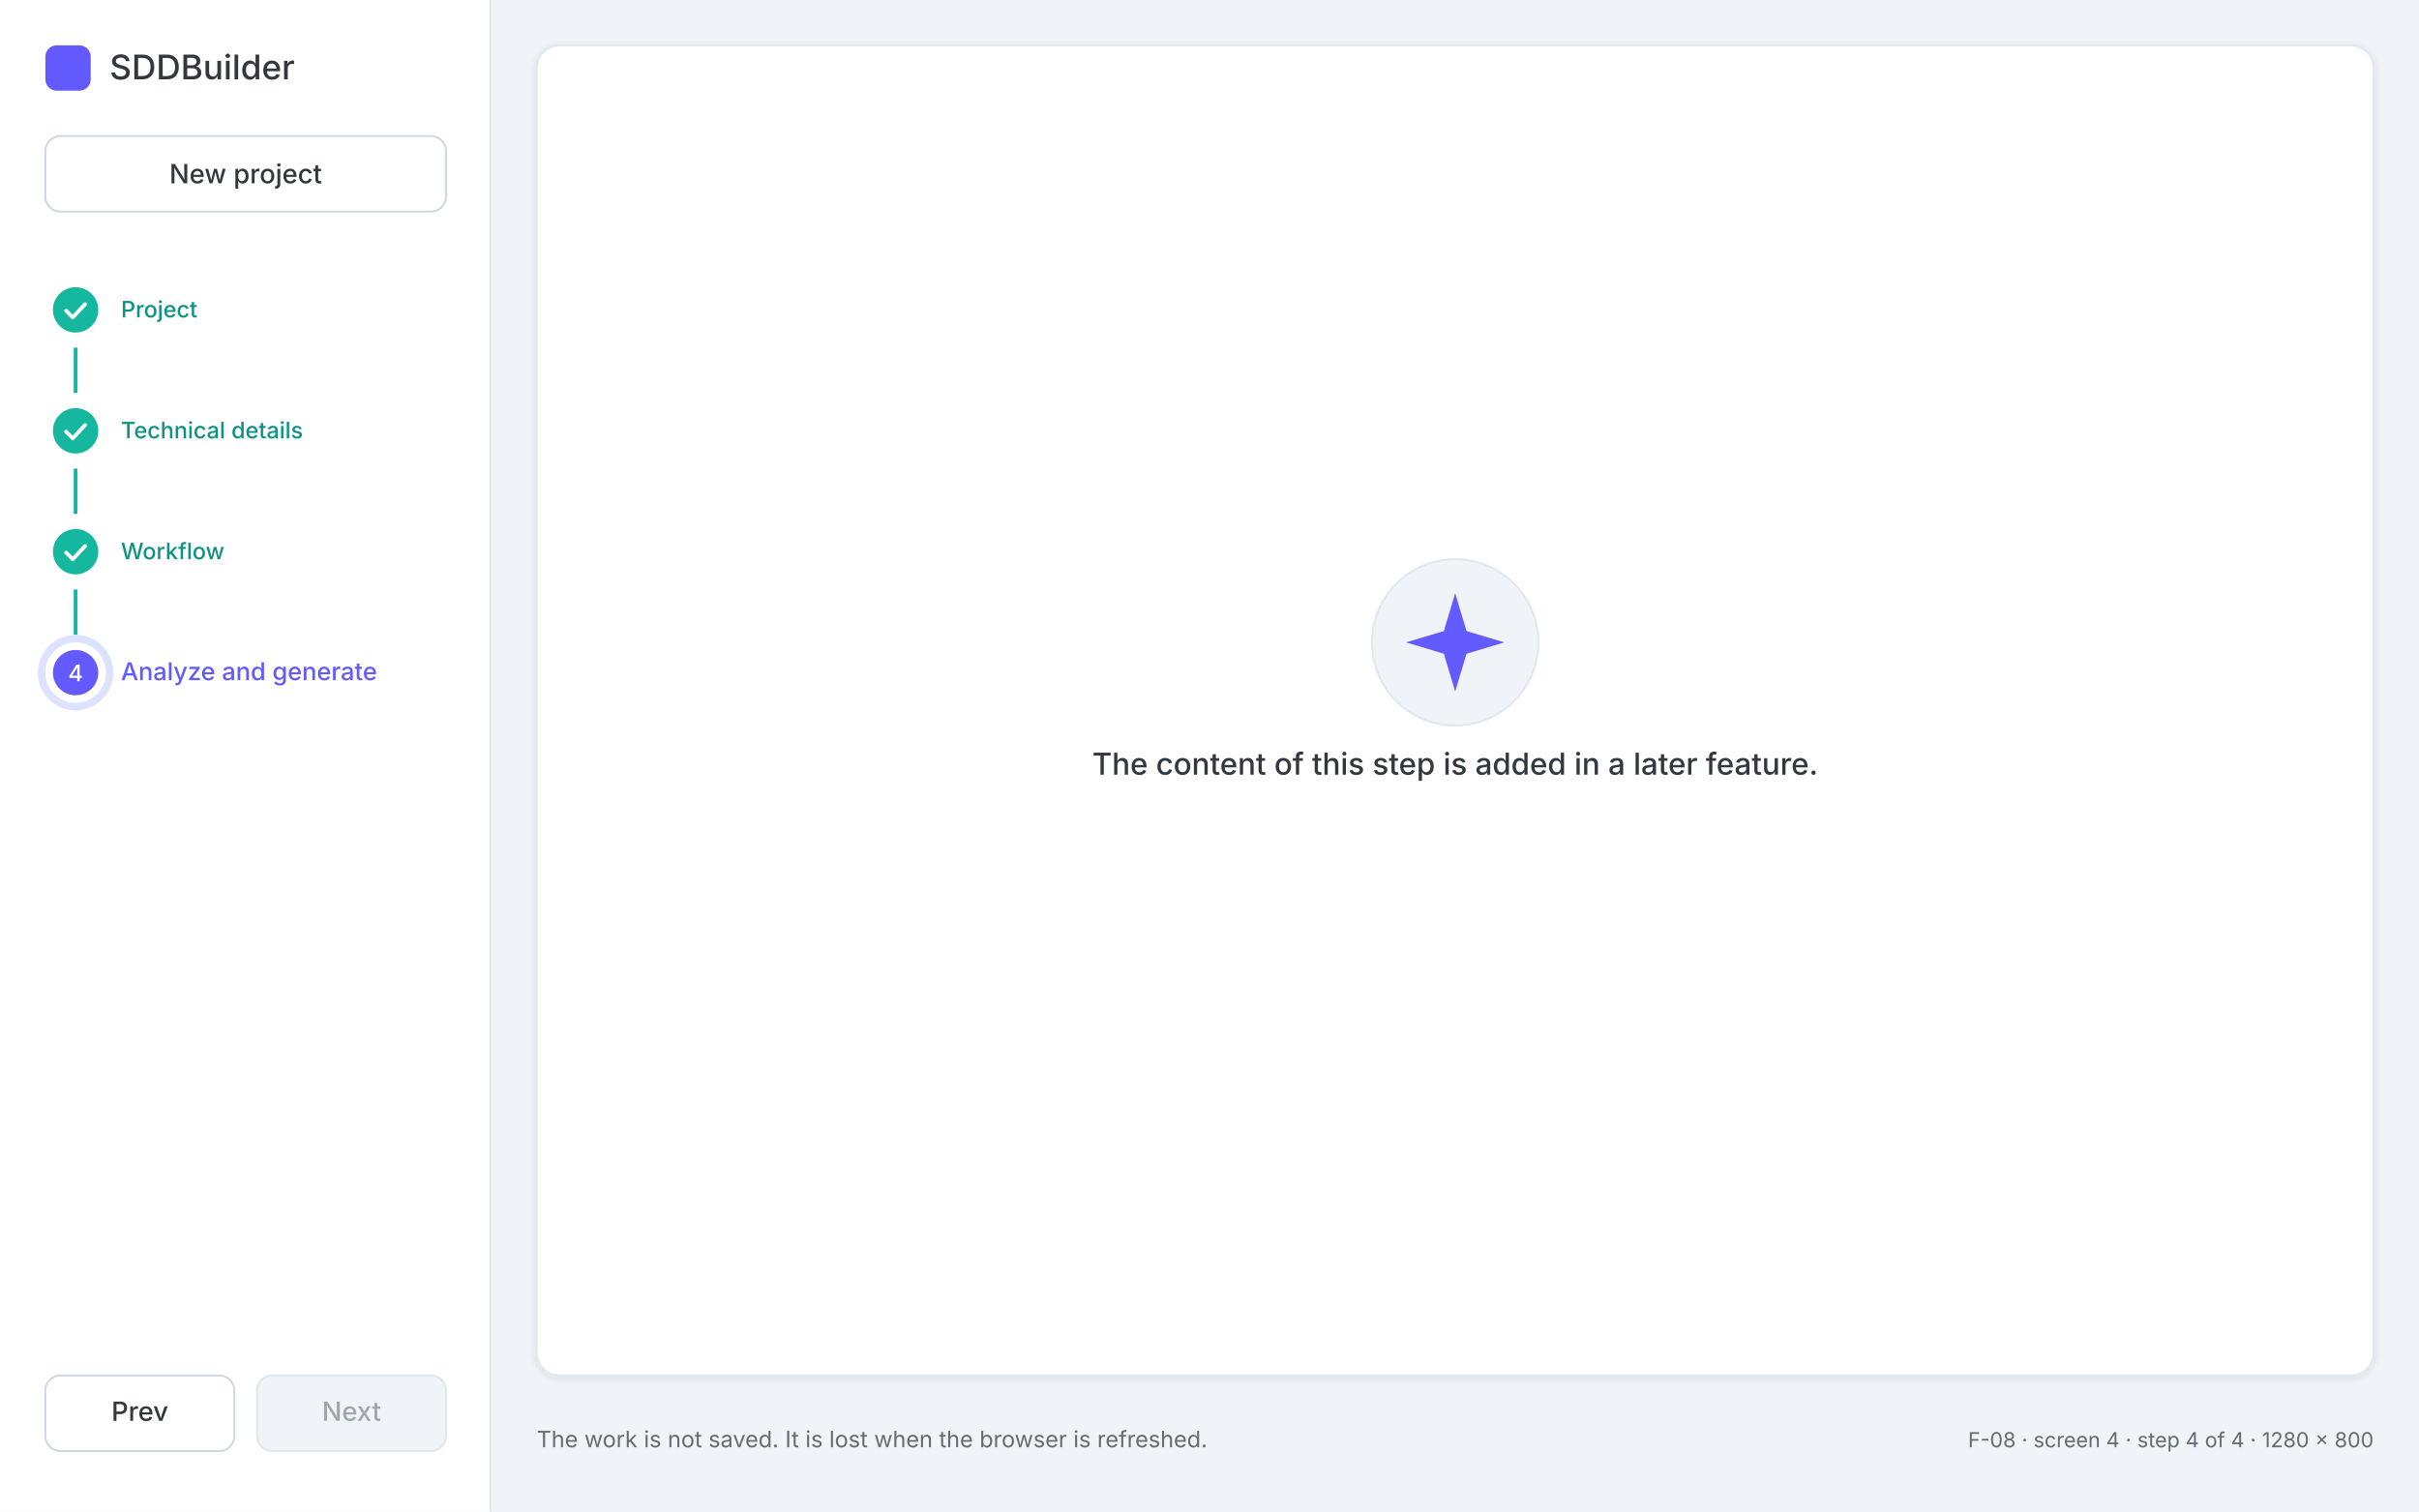
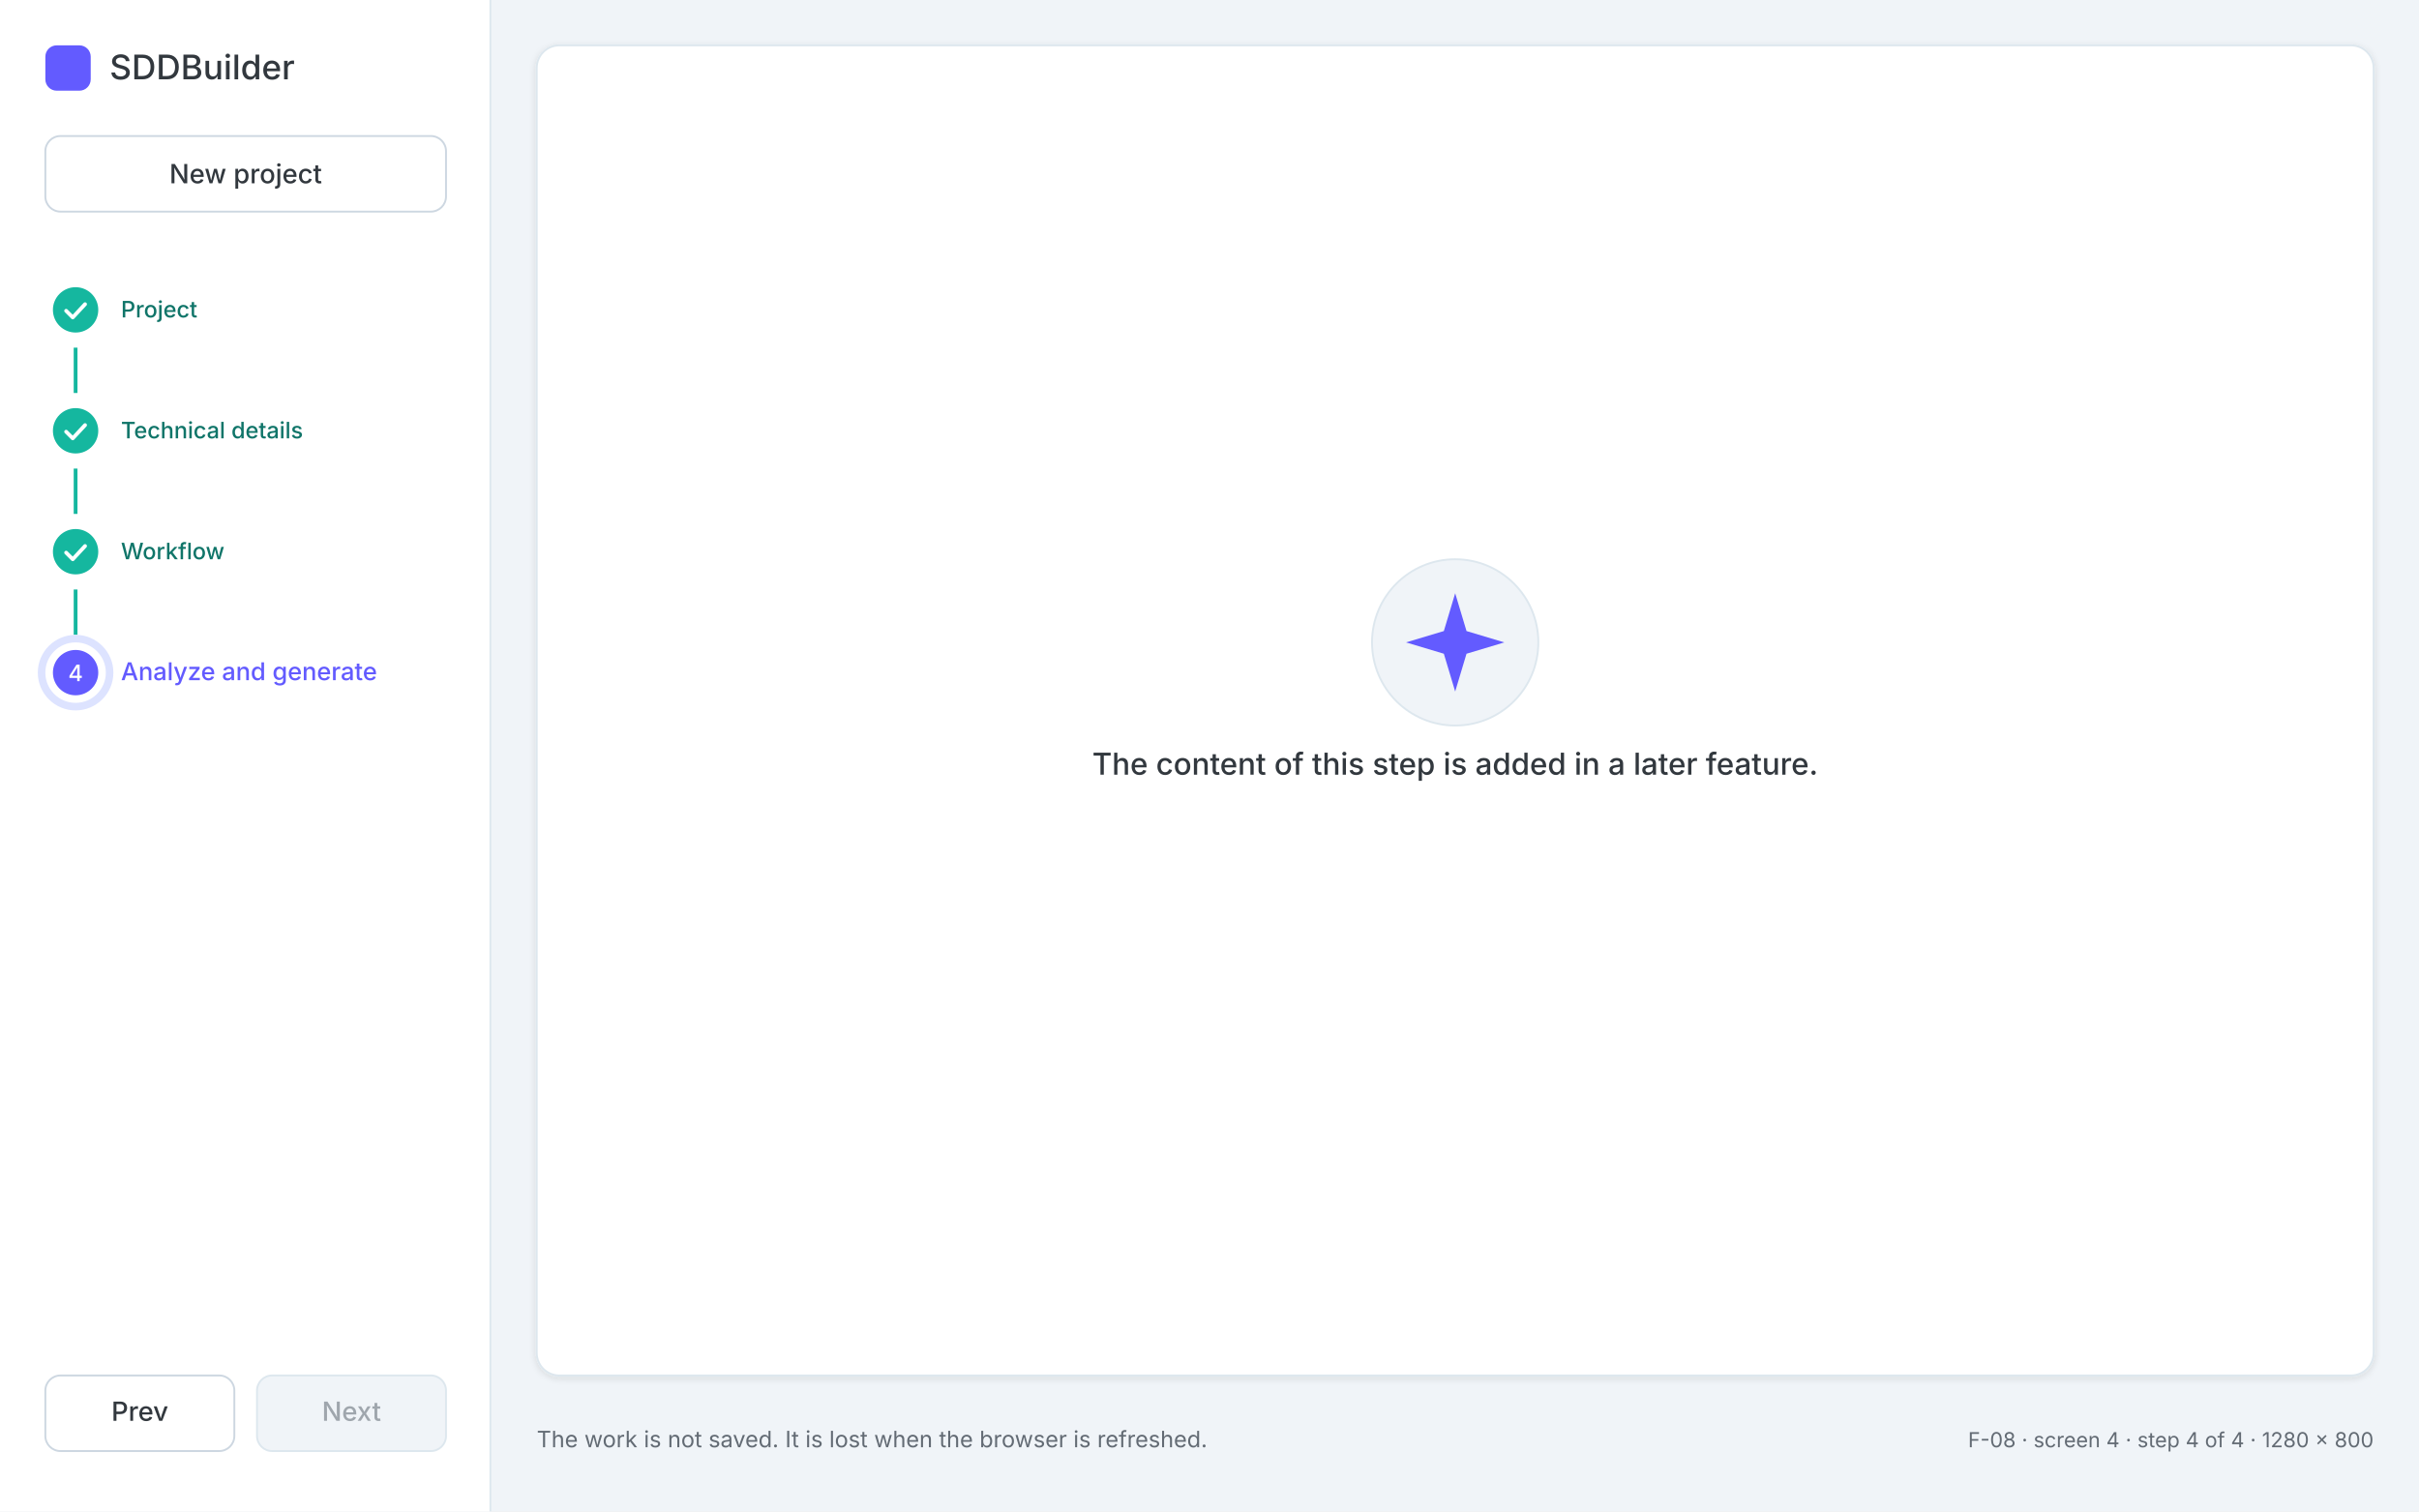
<svg xmlns="http://www.w3.org/2000/svg" width="1280" height="800" viewBox="0 0 1280 800">
  <defs>
    <filter id="sh" x="-5%" y="-5%" width="110%" height="115%">
      <feDropShadow dx="0" dy="1" stdDeviation="2" flood-color="#32383E" flood-opacity="0.12" />
    </filter>
  </defs>
  <style>
text{font-family:Inter,system-ui,-apple-system,"Segoe UI",sans-serif;font-size:13px;fill:#32383E}
.brand{font-size:18px;font-weight:500}
.btnText{font-size:14px;font-weight:500;fill:#FFFFFF}
.btnDark{font-size:14px;font-weight:500;fill:#32383E}
.navOff{font-size:14px;font-weight:500;fill:#9FA6AD}
.muted{font-size:12px;fill:#636B74}
.caption{font-size:11px;fill:#636B74}
.label-cur{font-size:13px;font-weight:500;fill:#635BFF}
- .label-done{font-size:12px;font-weight:500;fill:#0E9382}
+ .label-done{font-size:12px;font-weight:500;fill:#107569}
.label-todo{font-size:12px;font-weight:500;fill:#636B74}
.num{font-size:12px;font-weight:500;fill:#FFFFFF}
.num-todo{font-size:12px;font-weight:500;fill:#636B74}
.ph{font-size:16px;font-weight:500;fill:#32383E}
.div{stroke:#DDE7EE;stroke-width:1}
.card{fill:#FFFFFF;stroke:#DDE7EE}
.btnP{fill:#635BFF}
.btn{fill:#FFFFFF;stroke:#CDD7E1}
.btnOff{fill:#F0F4F8;stroke:#DDE7EE}
.ring{fill:none;stroke:#DDE3FF;stroke-width:4}
.node-todo{fill:#FFFFFF;stroke:#CDD7E1;stroke-width:1.5}
.node-cur{fill:#635BFF}
.node-done{fill:#15B79F}
.check{fill:none;stroke:#FFFFFF;stroke-width:2;stroke-linecap:round;stroke-linejoin:round}
.line-todo{stroke:#CDD7E1;stroke-width:2}
.line-done{stroke:#15B79F;stroke-width:2}
</style>
  <rect width="1280" height="800" fill="#F0F4F8" />
  <rect x="0" y="0" width="260" height="800" fill="#FFFFFF" />
  <rect x="259" y="0" width="1" height="800" fill="#DDE7EE" />
  <rect x="24" y="24" width="24" height="24" rx="6" fill="#635BFF" />
  <text x="58" y="42" class="brand">SDDBuilder</text>
  <rect x="24" y="72" width="212" height="40" rx="8" class="btn" />
  <text x="130" y="97" class="btnDark" text-anchor="middle">New project</text>
  <line x1="40" y1="184" x2="40" y2="208" class="line-done" />
  <line x1="40" y1="248" x2="40" y2="272" class="line-done" />
  <line x1="40" y1="312" x2="40" y2="336" class="line-done" />
  <circle class="node-done" cx="40" cy="164" r="12" />
  <path class="check" d="M35 164.5 L38.5 168 L45 161" />
  <text class="label-done" x="64" y="168">Project</text>
  <circle class="node-done" cx="40" cy="228" r="12" />
  <path class="check" d="M35 228.5 L38.5 232 L45 225" />
  <text class="label-done" x="64" y="232">Technical details</text>
  <circle class="node-done" cx="40" cy="292" r="12" />
  <path class="check" d="M35 292.5 L38.5 296 L45 289" />
  <text class="label-done" x="64" y="296">Workflow</text>
  <circle class="ring" cx="40" cy="356" r="18" />
  <circle class="node-cur" cx="40" cy="356" r="12" />
  <text class="num" x="40" y="360.5" text-anchor="middle">4</text>
  <text class="label-cur" x="64" y="360">Analyze and generate</text>
  <g>
    <rect class="btn" x="24" y="728" width="100" height="40" rx="8" />
    <text class="btnDark" x="74" y="752" text-anchor="middle">Prev</text>
  </g>
  <g>
    <rect class="btnOff" x="136" y="728" width="100" height="40" rx="8" />
    <text class="navOff" x="186" y="752" text-anchor="middle">Next</text>
  </g>
  <rect x="284" y="24" width="972" height="704" rx="12" class="card" filter="url(#sh)" />
  <circle cx="770" cy="340" r="44" fill="#F0F4F8" stroke="#DDE7EE" />
  <path d="M770 314 L776 334 L796 340 L776 346 L770 366 L764 346 L744 340 L764 334 Z" fill="#635BFF" />
  <text class="ph" x="770" y="410" text-anchor="middle">The content of this step is added in a later feature.</text>
  <text x="284" y="766" class="muted">The work is not saved. It is lost when the browser is refreshed.</text>
  <text x="1256" y="766" class="caption" text-anchor="end">F-08 · screen 4 · step 4 of 4 · 1280 × 800</text>
</svg>
